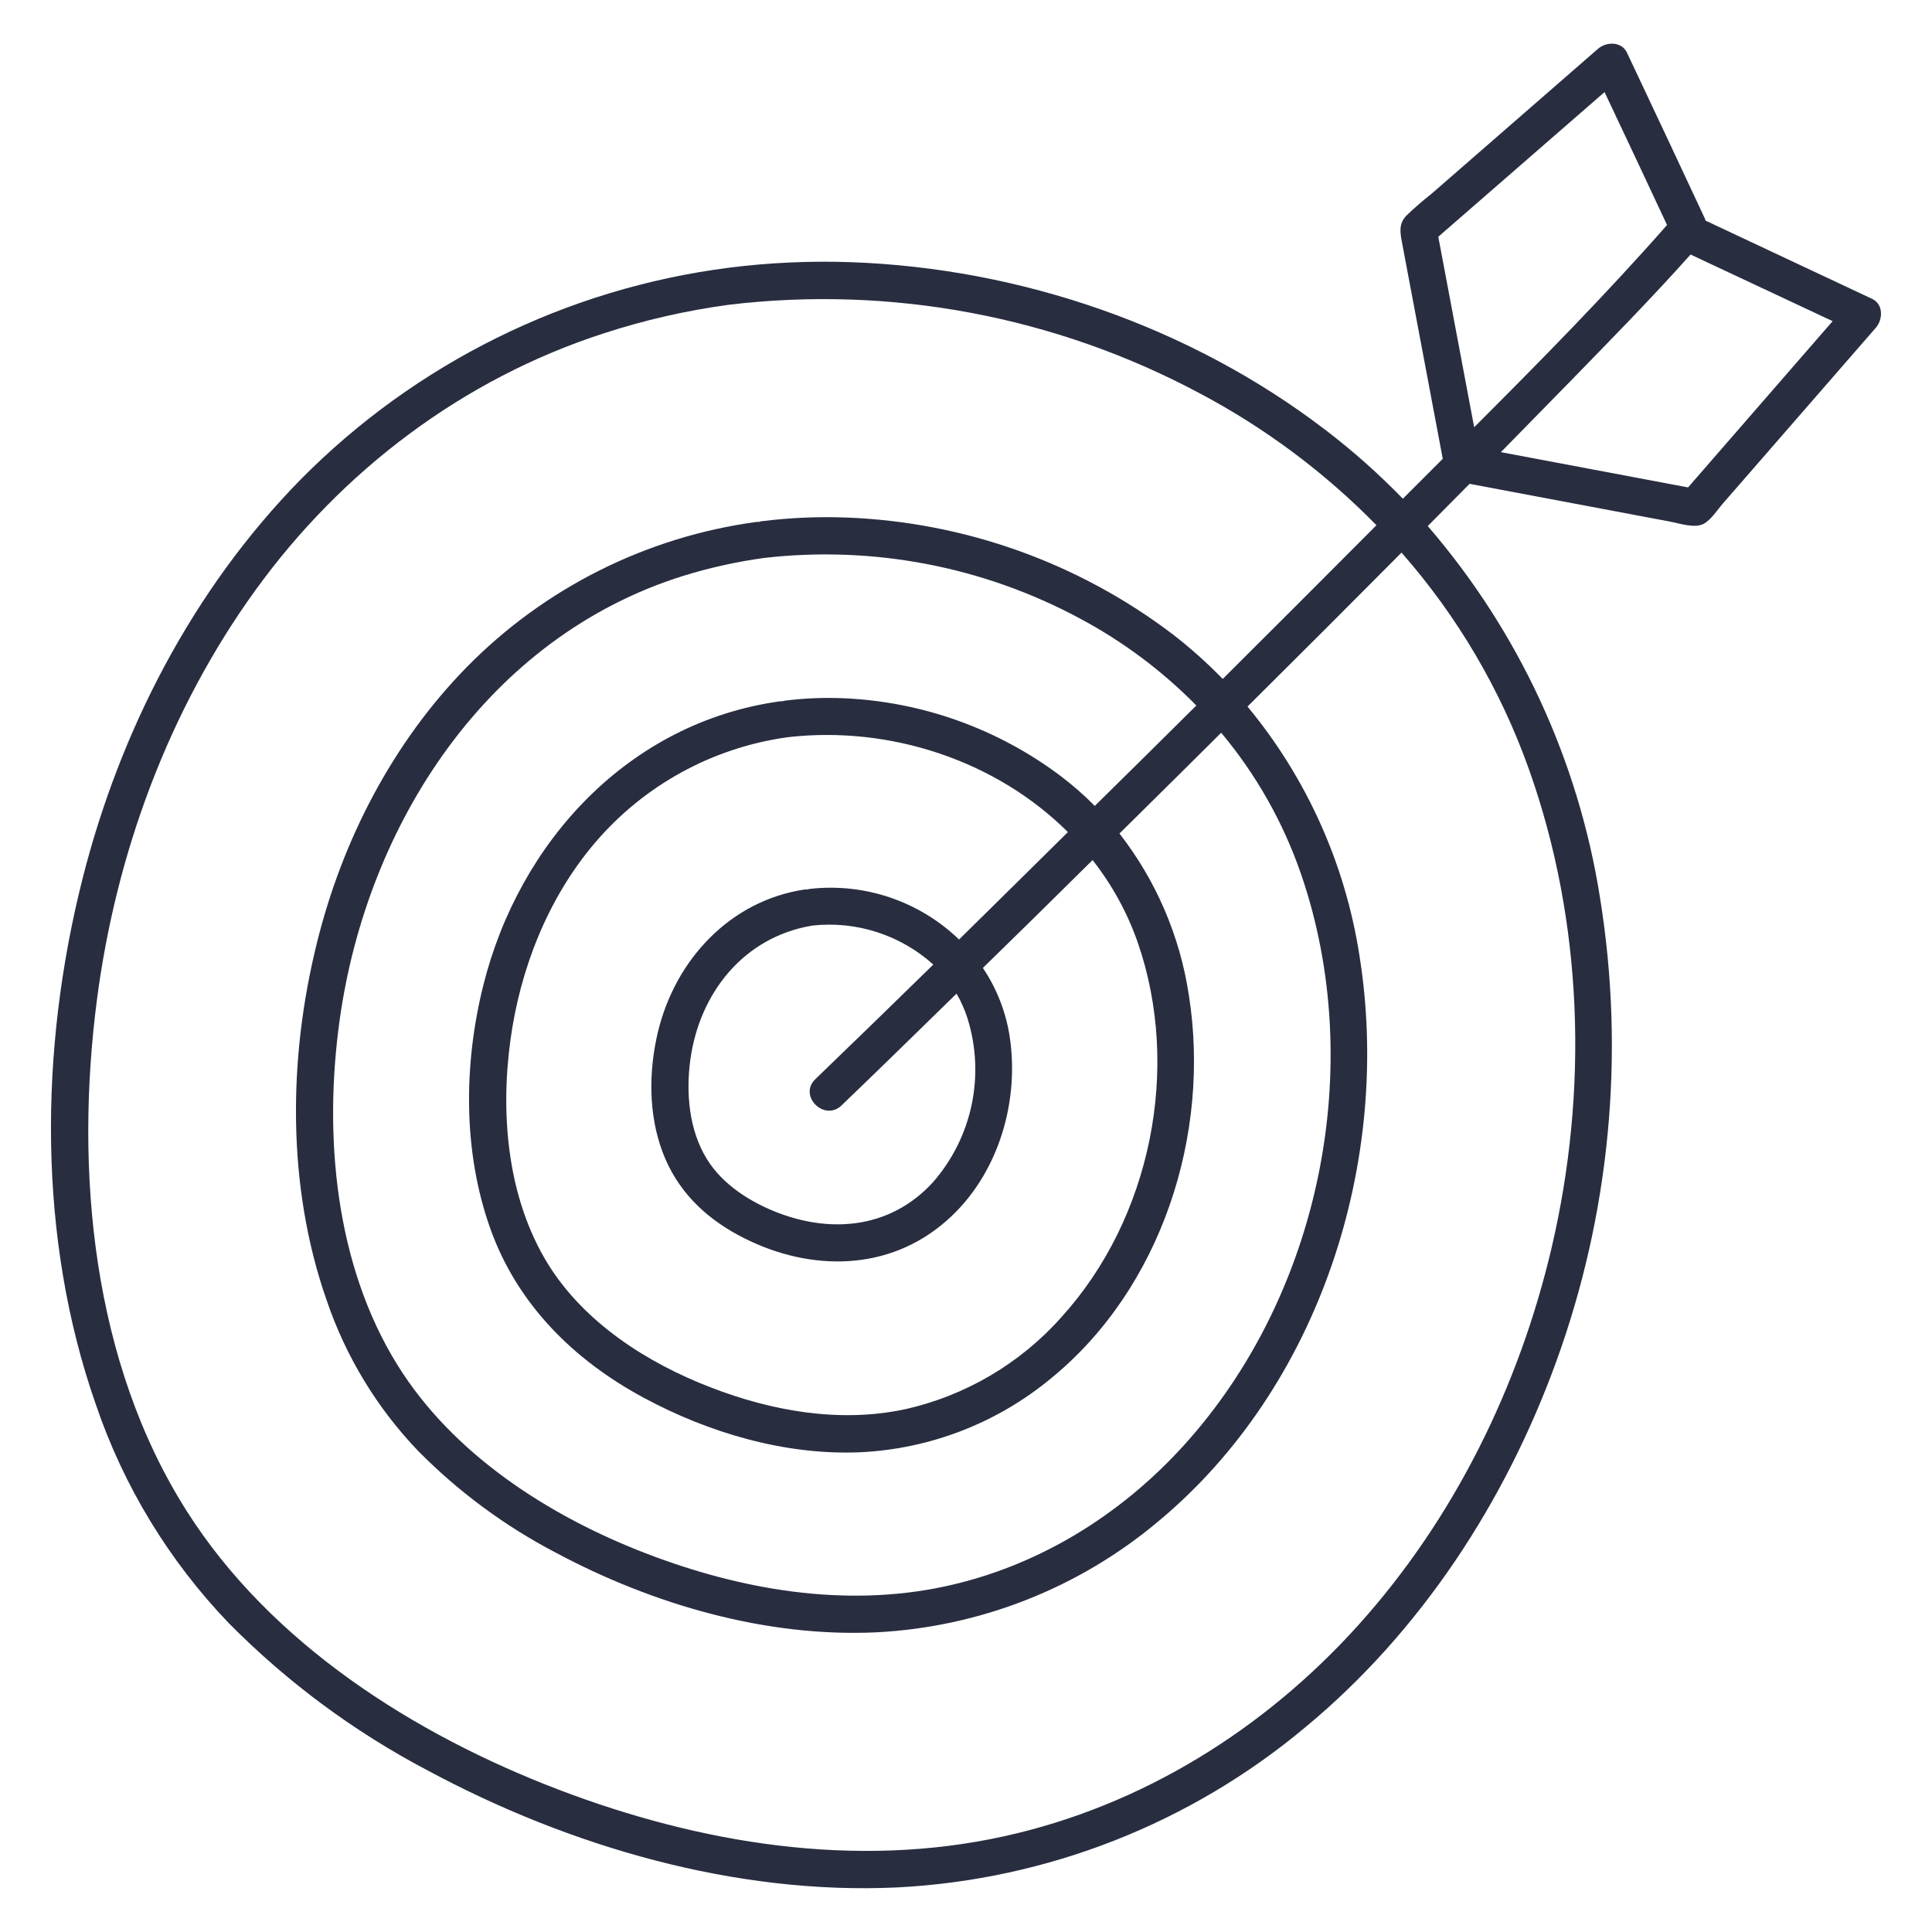
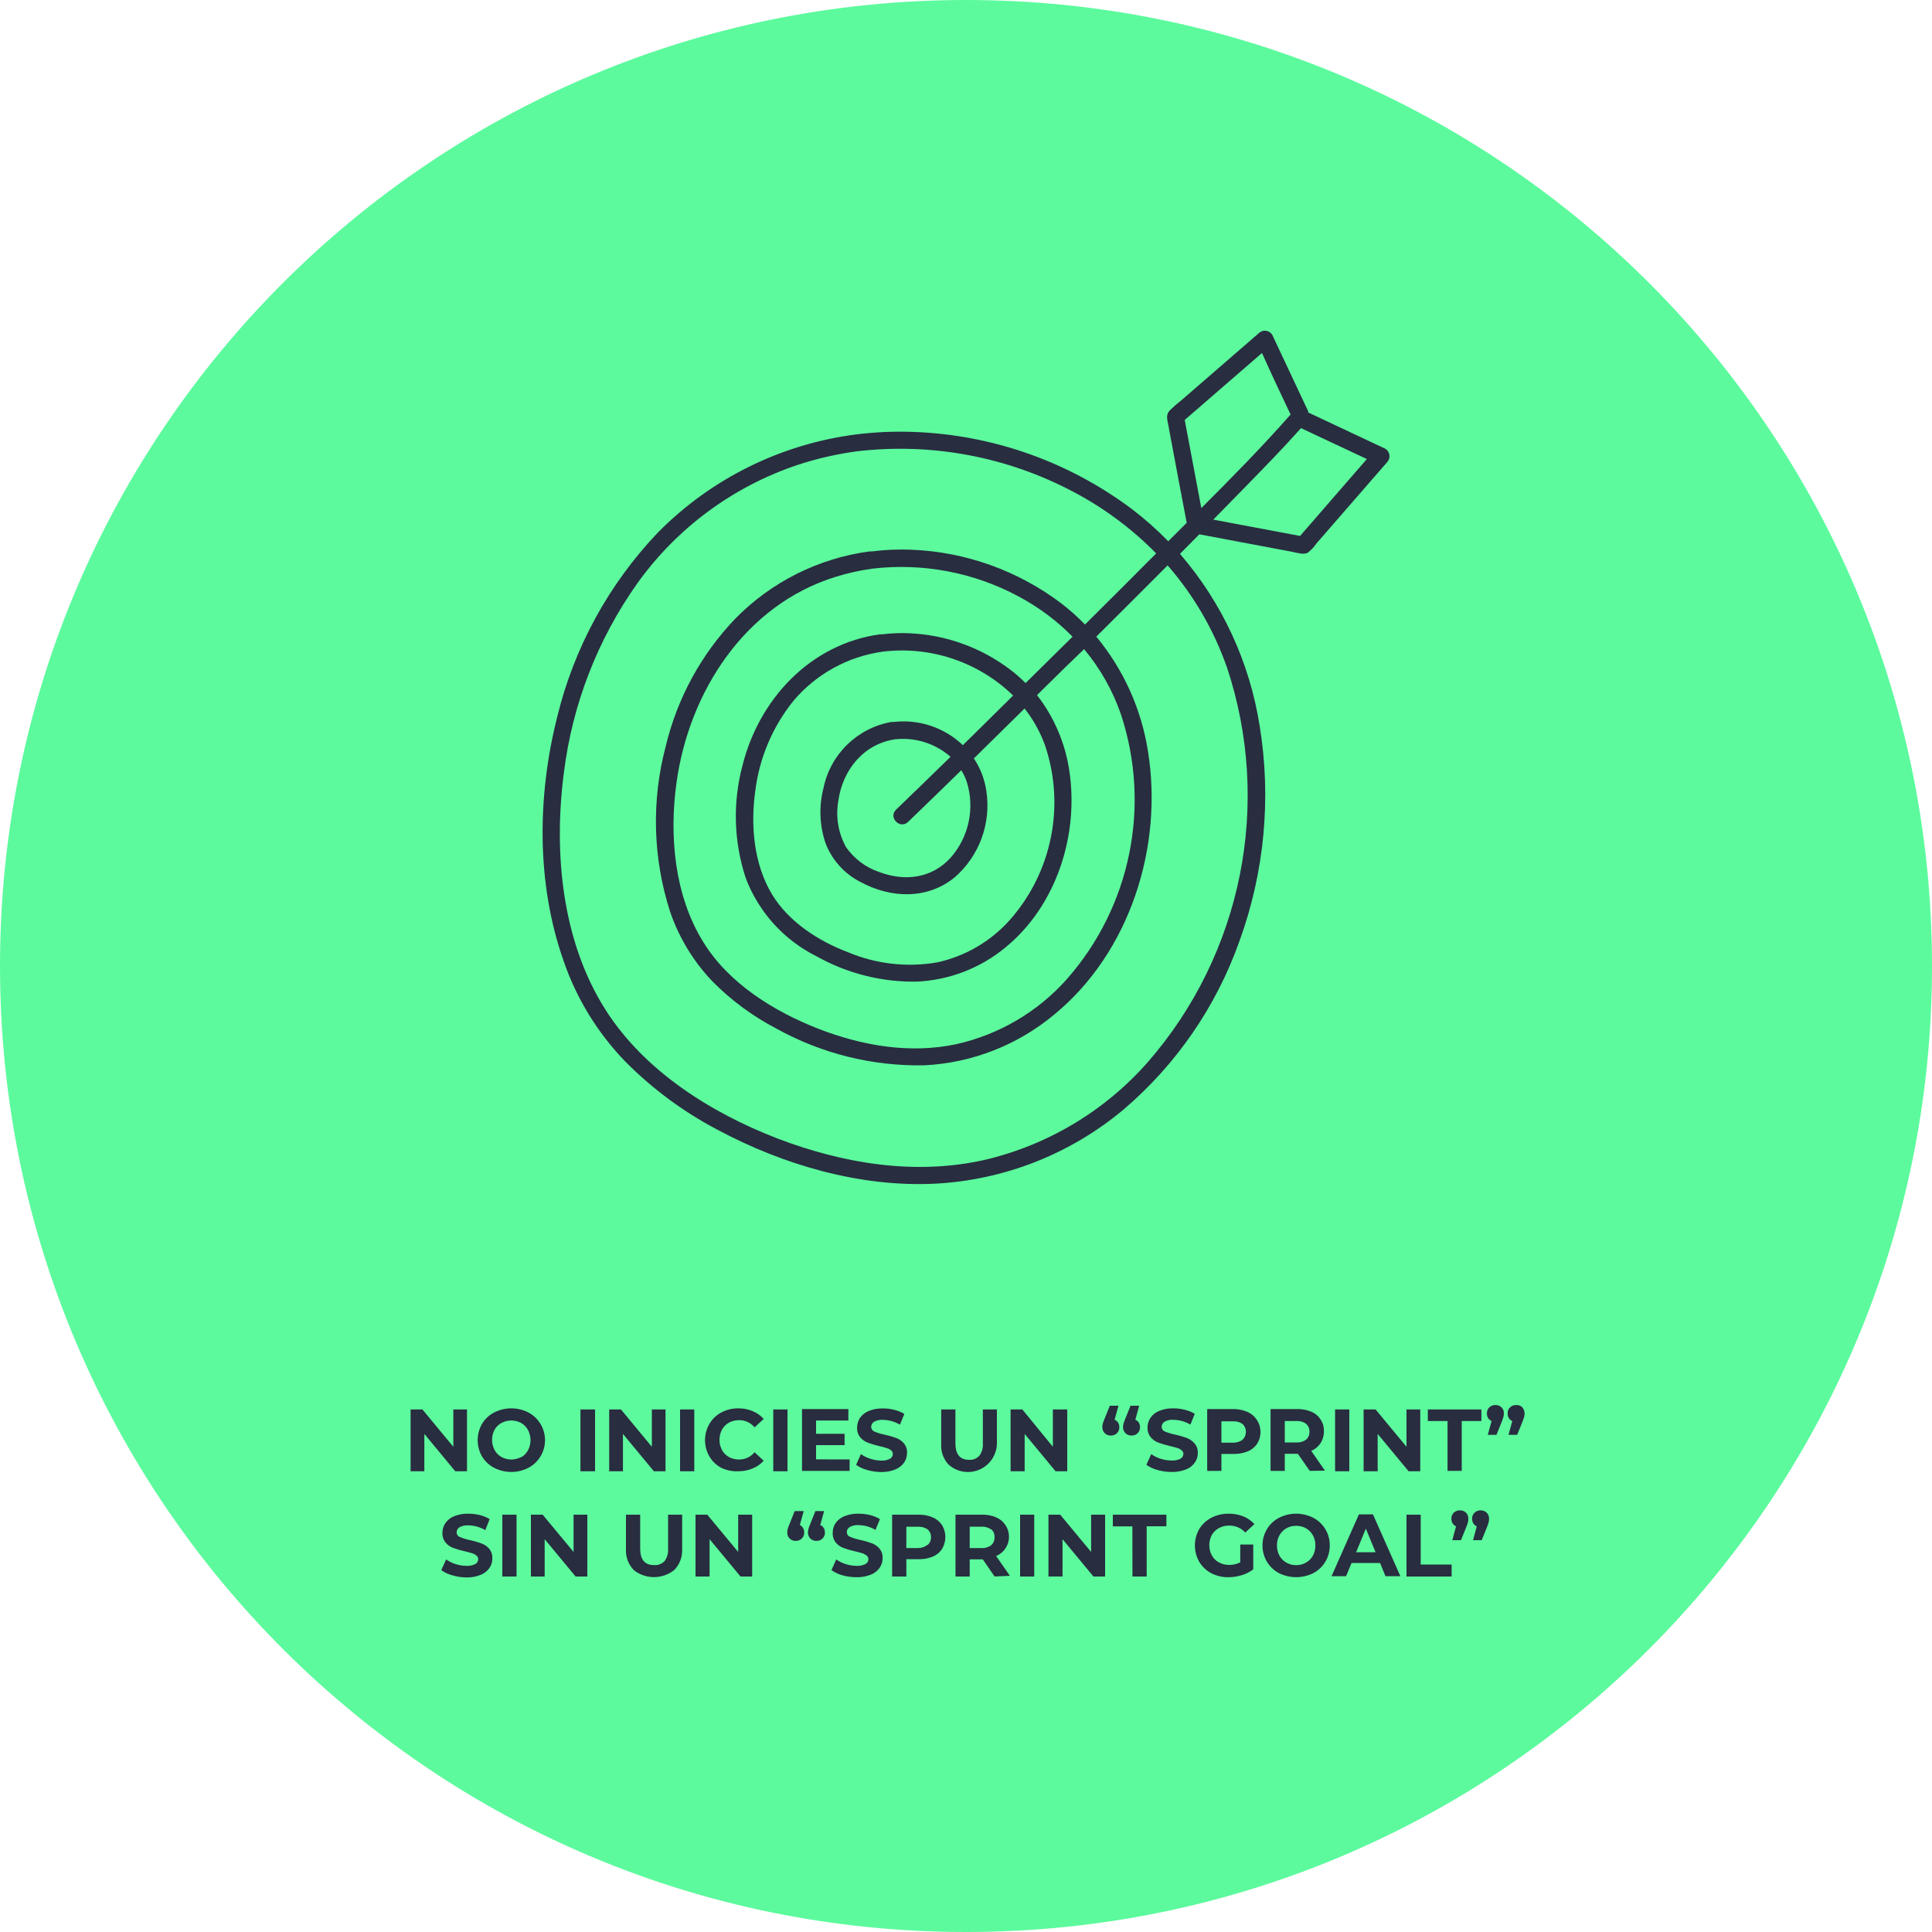
- <svg xmlns="http://www.w3.org/2000/svg" id="Layer_1" data-name="Layer 1" viewBox="0 0 350 350">
+ <svg xmlns="http://www.w3.org/2000/svg" id="Layer_1" data-name="Layer 1" viewBox="0 0 250 250">
  <defs>
-     <style>.cls-1{fill:#282d40;}</style>
+     <style>.cls-1{fill:#5cfa9d;}.cls-2{fill:#282d40;}</style>
  </defs>
-   <path class="cls-1" d="M339.15,54.14l-30-14.09c-.05,0-.1,0-.15-.06a2.75,2.75,0,0,0-.17-.45q-7-15-14.09-30c-1-2.09-3.78-2-5.27-.68L259.34,35.1a60.57,60.57,0,0,0-4.6,4c-1.53,1.65-1,3.39-.66,5.33l4.11,21.8,3.18,16.89q-3.63,3.62-7.23,7.23A126.68,126.68,0,0,0,240,77.8c-24.41-18.64-55.11-29.2-85.75-30.3a137.23,137.23,0,0,0-22.2,1A132.82,132.82,0,0,0,54.46,86.87c-19.53,19.91-32.75,45.52-39.54,72.45-7.78,30.85-8.14,64.89,2.44,95.11a106.88,106.88,0,0,0,24.09,39.62,146.46,146.46,0,0,0,36,26.67c25.71,13.82,55.8,22.6,85.17,21.2a125.13,125.13,0,0,0,73.92-29.07c20.82-17.26,36.1-40.68,45.32-66a167.79,167.79,0,0,0,8-84.2,135.3,135.3,0,0,0-31.21-67.35c2.53-2.55,5.06-5.09,7.58-7.65l36.3,6.84c1.74.33,4.58,1.31,6.21.35,1.34-.8,2.39-2.5,3.39-3.64l15.56-17.88,12.11-13.92C341.12,57.93,341.24,55.12,339.15,54.14ZM302,40.76c-11.12,12.65-23,24.7-34.94,36.64q-3.25-17.25-6.5-34.51l30.12-26.21Q296.38,28.73,302,40.76Zm-25,98.65c9.83,27.66,10.76,58.18,4.08,86.67-5.9,25.13-17.68,49.09-35,68.32-17,18.88-39.17,32.73-64.09,38.24-27.07,6-55.22,1.33-80.83-8.44-26.16-10-52.11-26.44-67.36-50.5-17.09-26.95-20.28-61.53-16.24-92.58,3.45-26.52,13-52.45,28.7-74.18s37.65-38.3,63.08-46.54a129,129,0,0,1,22.71-5.19,144.5,144.5,0,0,1,85.21,16,129.91,129.91,0,0,1,32.1,23.94Q235.47,109.1,221.51,123a86.19,86.19,0,0,0-9.11-8.13,104.25,104.25,0,0,0-59-21.11,95,95,0,0,0-15.36.66c-.19,0-.35.08-.52.12s-.25,0-.37,0a90.61,90.61,0,0,0-52.6,26.32C71.12,134.56,62,152.23,57.42,170.79c-5.23,21-5.45,44.18,1.75,64.75a73.67,73.67,0,0,0,16.6,27.33,100.14,100.14,0,0,0,24.9,18.4c17.56,9.39,38.09,15.38,58.12,14.44a86.25,86.25,0,0,0,50.93-20c29.41-24.38,42.55-65.55,36.53-102.76A93,93,0,0,0,226,128q14-13.9,27.9-27.89A120.8,120.8,0,0,1,277,139.41Zm-138.6-38.33A97.26,97.26,0,0,1,195.55,112a87.14,87.14,0,0,1,21.18,15.81q-9.18,9.12-18.4,18.19a57.9,57.9,0,0,0-6-5.28,70.44,70.44,0,0,0-39.62-14.23,64,64,0,0,0-10.45.43,2.82,2.82,0,0,0-.52.12c-.13,0-.25,0-.37,0-27.37,3.77-47.32,25.36-53.83,51.52-3.55,14.26-3.69,30.05,1.28,44,4.89,13.71,15.08,23.8,27.75,30.63,11.83,6.39,25.71,10.48,39.24,9.9a58.53,58.53,0,0,0,34.56-13.36c20.07-16.36,29-44.26,25-69.46A62.87,62.87,0,0,0,202.8,151q5.35-5.3,10.71-10.59,3.87-3.82,7.72-7.67a81.11,81.11,0,0,1,14.48,25.64c11.95,34.77,3.44,76.31-21.31,103.53-11.51,12.67-26.44,21.88-43.25,25.49-18.16,3.89-37,.61-54.16-6-17.52-6.75-34.94-17.91-45-34.14-11.3-18.21-13.36-41.54-10.47-62.39,4.93-35.62,26.83-69.5,62.33-80.57A91.78,91.78,0,0,1,138.41,101.08Zm4.3,32.47c18.57-2.14,37.8,4.27,50.76,17.19-5.22,5.15-10.42,10.32-15.66,15.46l-4.06,4a33.49,33.49,0,0,0-27-9.17c-.16,0-.31.07-.46.1s-.28,0-.43,0c-13.6,2-23.55,12.78-26.67,25.86-1.68,7.06-1.72,14.89.86,21.74s7.5,11.69,13.76,15.05c11.75,6.32,25.89,6.88,36.61-1.74,10-8,14.39-21.76,12.51-34.21a30.66,30.66,0,0,0-4.86-12.48q10-9.75,19.87-19.54a51.62,51.62,0,0,1,8.17,14.89c7.91,22.77,2.41,50.06-13.82,67.92a53.5,53.5,0,0,1-28.52,16.72c-11.75,2.46-24,.27-35-4-11.51-4.41-23-11.78-29.57-22.49C91.94,217,90.62,202,92.46,188.48c1.75-12.9,6.77-25.72,15.24-35.7A55.91,55.91,0,0,1,142.71,133.55Zm32.59,51A31,31,0,0,1,169,214.19c-7.4,8.09-17.87,9.34-27.84,5.6-5.06-1.9-10.22-5.13-13.1-9.81-3.24-5.24-3.82-12-3-18,1.67-12.19,9.78-22.29,22.15-24.31a28.16,28.16,0,0,1,21.87,7.07q-10.65,10.42-21.38,20.77c-3.12,3,1.63,7.74,4.75,4.75,7-6.71,13.91-13.49,20.84-20.26A23,23,0,0,1,175.3,184.57ZM305.81,88.3,271.9,81.91q6.28-6.39,12.54-12.8c7.37-7.57,14.8-15.13,21.82-23L332,58.18Z" />
+   <circle class="cls-1" cx="125" cy="125" r="125" />
+   <path class="cls-2" d="M60.43,182.38v8H58.91l-4-4.83v4.83H53.13v-8h1.53l4,4.83v-4.83Z" />
+   <path class="cls-2" d="M63.93,189.93a3.94,3.94,0,0,1-1.56-1.47,4.24,4.24,0,0,1,0-4.21,3.94,3.94,0,0,1,1.56-1.47,4.87,4.87,0,0,1,4.46,0,4.06,4.06,0,0,1,0,7.15,4.87,4.87,0,0,1-4.46,0Zm3.5-1.35a2.29,2.29,0,0,0,.89-.91,2.79,2.79,0,0,0,0-2.63,2.29,2.29,0,0,0-.89-.91,2.68,2.68,0,0,0-2.54,0A2.29,2.29,0,0,0,64,185a2.79,2.79,0,0,0,0,2.63,2.29,2.29,0,0,0,.89.91,2.68,2.68,0,0,0,2.54,0Z" />
+   <path class="cls-2" d="M75.11,182.38H77v8H75.11Z" />
+   <path class="cls-2" d="M86.12,182.38v8H84.61l-4-4.83v4.83H78.83v-8h1.52l4,4.83v-4.83Z" />
+   <path class="cls-2" d="M88,182.38h1.84v8H88Z" />
+   <path class="cls-2" d="M93.34,189.94a3.89,3.89,0,0,1-1.54-1.47,4.21,4.21,0,0,1,0-4.23,3.89,3.89,0,0,1,1.54-1.47,4.63,4.63,0,0,1,2.21-.53,4.69,4.69,0,0,1,1.87.37,3.81,3.81,0,0,1,1.4,1l-1.18,1.09a2.54,2.54,0,0,0-2-.93,2.74,2.74,0,0,0-1.32.32,2.38,2.38,0,0,0-.9.91,2.86,2.86,0,0,0,0,2.63,2.38,2.38,0,0,0,.9.91,2.74,2.74,0,0,0,1.32.32,2.55,2.55,0,0,0,2-.94l1.18,1.09a3.68,3.68,0,0,1-1.41,1,4.69,4.69,0,0,1-1.87.37A4.62,4.62,0,0,1,93.34,189.94Z" />
+   <path class="cls-2" d="M100.06,182.38h1.84v8h-1.84Z" />
+   <path class="cls-2" d="M109.94,188.85v1.48h-6.16v-8h6v1.48h-4.18v1.72h3.69V187h-3.69v1.84Z" />
+   <path class="cls-2" d="M112.19,190.21a4.3,4.3,0,0,1-1.41-.66l.62-1.39a4.21,4.21,0,0,0,1.22.6A4.62,4.62,0,0,0,114,189a2.28,2.28,0,0,0,1.15-.23.71.71,0,0,0,.38-.62.57.57,0,0,0-.22-.47,1.54,1.54,0,0,0-.57-.3,9.12,9.12,0,0,0-.94-.25,12.55,12.55,0,0,1-1.48-.44,2.38,2.38,0,0,1-1-.69,1.85,1.85,0,0,1-.41-1.27,2.24,2.24,0,0,1,.37-1.26,2.57,2.57,0,0,1,1.13-.89,4.6,4.6,0,0,1,1.85-.33,5.67,5.67,0,0,1,1.48.19,4.35,4.35,0,0,1,1.28.52l-.57,1.39a4.51,4.51,0,0,0-2.2-.62,2.07,2.07,0,0,0-1.15.25.79.79,0,0,0-.37.66.67.67,0,0,0,.43.61,7.21,7.21,0,0,0,1.3.39,13,13,0,0,1,1.49.43,2.35,2.35,0,0,1,1,.68,1.81,1.81,0,0,1,.42,1.26,2.22,2.22,0,0,1-.38,1.25,2.67,2.67,0,0,1-1.14.89,4.69,4.69,0,0,1-1.86.33A6.56,6.56,0,0,1,112.19,190.21Z" />
+   <path class="cls-2" d="M122.74,189.52a3.63,3.63,0,0,1-.95-2.69v-4.45h1.84v4.38c0,1.43.59,2.14,1.77,2.14a1.64,1.64,0,0,0,1.32-.52,2.41,2.41,0,0,0,.46-1.62v-4.38H129v4.45a3.75,3.75,0,0,1-6.25,2.69Z" />
+   <path class="cls-2" d="M138.1,182.38v8h-1.51l-4-4.83v4.83h-1.82v-8h1.52l3.95,4.83v-4.83Z" />
+   <path class="cls-2" d="M144.68,184.08a1.16,1.16,0,0,1,.16.59,1.07,1.07,0,0,1-.31.79,1.09,1.09,0,0,1-.79.3,1.06,1.06,0,0,1-1.1-1.09,1.74,1.74,0,0,1,.06-.45,5.19,5.19,0,0,1,.25-.68l.66-1.64h1.12l-.5,1.81A1,1,0,0,1,144.68,184.08Zm2.68,0a1.16,1.16,0,0,1,.16.59,1.07,1.07,0,0,1-.31.79,1.09,1.09,0,0,1-.79.3,1.06,1.06,0,0,1-1.1-1.09,1.74,1.74,0,0,1,.06-.45,5.19,5.19,0,0,1,.25-.68l.66-1.64h1.12l-.5,1.81A1,1,0,0,1,147.36,184.08Z" />
+   <path class="cls-2" d="M149.76,190.21a4.36,4.36,0,0,1-1.42-.66l.63-1.39a4.15,4.15,0,0,0,1.21.6,4.62,4.62,0,0,0,1.41.23,2.32,2.32,0,0,0,1.16-.23.71.71,0,0,0,.38-.62.58.58,0,0,0-.23-.47,1.42,1.42,0,0,0-.56-.3c-.24-.08-.55-.16-.94-.25a12.79,12.79,0,0,1-1.49-.44,2.34,2.34,0,0,1-1-.69,1.85,1.85,0,0,1-.42-1.27,2.25,2.25,0,0,1,.38-1.26,2.52,2.52,0,0,1,1.13-.89,4.59,4.59,0,0,1,1.84-.33,5.69,5.69,0,0,1,1.49.19,4.18,4.18,0,0,1,1.27.52l-.56,1.39a4.52,4.52,0,0,0-2.21-.62,2.05,2.05,0,0,0-1.14.25.76.76,0,0,0-.37.66.65.65,0,0,0,.43.61,6.73,6.73,0,0,0,1.3.39,13.65,13.65,0,0,1,1.49.43,2.48,2.48,0,0,1,1,.68A1.81,1.81,0,0,1,155,188a2.14,2.14,0,0,1-.38,1.25,2.55,2.55,0,0,1-1.14.89,4.64,4.64,0,0,1-1.85.33A6.46,6.46,0,0,1,149.76,190.21Z" />
+   <path class="cls-2" d="M161.49,182.73a2.85,2.85,0,0,1,1.2,4.06,2.64,2.64,0,0,1-1.2,1,4.51,4.51,0,0,1-1.84.35h-1.6v2.19h-1.84v-8h3.44A4.51,4.51,0,0,1,161.49,182.73Zm-.68,3.55a1.42,1.42,0,0,0,0-2,1.91,1.91,0,0,0-1.26-.36h-1.5v2.76h1.5A1.91,1.91,0,0,0,160.81,186.28Z" />
+   <path class="cls-2" d="M169.48,190.33l-1.54-2.21h-1.69v2.21h-1.84v-8h3.44a4.51,4.51,0,0,1,1.84.35,2.63,2.63,0,0,1,1.62,2.53,2.72,2.72,0,0,1-.43,1.53,2.63,2.63,0,0,1-1.21,1l1.78,2.56Zm-.47-6.09a1.93,1.93,0,0,0-1.26-.36h-1.5v2.77h1.5a1.93,1.93,0,0,0,1.26-.36,1.28,1.28,0,0,0,.43-1A1.25,1.25,0,0,0,169,184.24Z" />
+   <path class="cls-2" d="M172.76,182.38h1.84v8h-1.84Z" />
+   <path class="cls-2" d="M183.78,182.38v8h-1.51l-4-4.83v4.83h-1.82v-8H178l4,4.83v-4.83Z" />
+   <path class="cls-2" d="M187.31,183.88h-2.55v-1.5h6.93v1.5h-2.54v6.45h-1.84Z" />
+   <path class="cls-2" d="M194.29,182.11a1,1,0,0,1,.31.79,1.82,1.82,0,0,1-.06.46,6.59,6.59,0,0,1-.24.68l-.66,1.63h-1.12l.49-1.79a1,1,0,0,1-.45-.38,1.11,1.11,0,0,1-.15-.6,1,1,0,0,1,.31-.79,1.09,1.09,0,0,1,.79-.3A1.06,1.06,0,0,1,194.29,182.11Zm2.68,0a1.09,1.09,0,0,1,.31.79,1.82,1.82,0,0,1-.06.46,6.59,6.59,0,0,1-.24.68l-.66,1.63H195.2l.49-1.79a1,1,0,0,1-.45-.38,1.11,1.11,0,0,1-.15-.6,1,1,0,0,1,.31-.79,1.09,1.09,0,0,1,.79-.3A1.06,1.06,0,0,1,197,182.11Z" />
+   <path class="cls-2" d="M58.52,203.84a4.17,4.17,0,0,1-1.42-.67l.63-1.38a4.15,4.15,0,0,0,1.21.6,4.62,4.62,0,0,0,1.41.23,2.21,2.21,0,0,0,1.16-.24.69.69,0,0,0,.37-.62.6.6,0,0,0-.22-.47,1.79,1.79,0,0,0-.57-.3c-.23-.07-.54-.16-.93-.25a11.25,11.25,0,0,1-1.49-.43,2.28,2.28,0,0,1-1-.69,1.85,1.85,0,0,1-.42-1.27,2.23,2.23,0,0,1,.38-1.26,2.52,2.52,0,0,1,1.13-.89,4.59,4.59,0,0,1,1.84-.33,6.14,6.14,0,0,1,1.49.18,4.57,4.57,0,0,1,1.27.52L62.8,198a4.48,4.48,0,0,0-2.2-.62,2.05,2.05,0,0,0-1.14.25.74.74,0,0,0-.37.66.63.63,0,0,0,.43.6,6,6,0,0,0,1.3.4,11.05,11.05,0,0,1,1.48.43,2.45,2.45,0,0,1,1,.68,1.85,1.85,0,0,1,.41,1.26,2.11,2.11,0,0,1-.38,1.24,2.48,2.48,0,0,1-1.14.89,4.64,4.64,0,0,1-1.85.33A6.45,6.45,0,0,1,58.52,203.84Z" />
+   <path class="cls-2" d="M65,196h1.84v8H65Z" />
+   <path class="cls-2" d="M76,196v8H74.48l-4-4.83V204H68.7v-8h1.52l4,4.82V196Z" />
+   <path class="cls-2" d="M82,203.15a3.59,3.59,0,0,1-1-2.69V196h1.84v4.38c0,1.42.59,2.14,1.77,2.14A1.69,1.69,0,0,0,86,202a2.41,2.41,0,0,0,.45-1.62V196h1.82v4.45a3.63,3.63,0,0,1-1,2.69,4.21,4.21,0,0,1-5.3,0Z" />
+   <path class="cls-2" d="M97.33,196v8H95.82l-4-4.83V204H90v-8h1.52l4,4.82V196Z" />
+   <path class="cls-2" d="M103.9,197.71a1,1,0,0,1,.16.59,1,1,0,0,1-.31.79,1.06,1.06,0,0,1-.78.3,1.09,1.09,0,0,1-.79-.3,1.06,1.06,0,0,1-.31-.79,1.74,1.74,0,0,1,.06-.45,4,4,0,0,1,.25-.68l.65-1.64H104l-.5,1.81A.89.89,0,0,1,103.9,197.71Zm2.68,0a1,1,0,0,1,.16.59,1,1,0,0,1-.31.79,1.06,1.06,0,0,1-.78.3,1.09,1.09,0,0,1-.79-.3,1.06,1.06,0,0,1-.31-.79,1.74,1.74,0,0,1,.06-.45,4,4,0,0,1,.25-.68l.65-1.64h1.13l-.5,1.81A.89.89,0,0,1,106.58,197.71Z" />
+   <path class="cls-2" d="M109,203.84a4.21,4.21,0,0,1-1.41-.67l.62-1.38a4.21,4.21,0,0,0,1.22.6,4.62,4.62,0,0,0,1.41.23,2.21,2.21,0,0,0,1.16-.24.69.69,0,0,0,.37-.62.6.6,0,0,0-.22-.47,1.91,1.91,0,0,0-.57-.3c-.23-.07-.54-.16-.94-.25a11.05,11.05,0,0,1-1.48-.43,2.38,2.38,0,0,1-1-.69,1.9,1.9,0,0,1-.41-1.27,2.22,2.22,0,0,1,.37-1.26,2.57,2.57,0,0,1,1.13-.89,4.64,4.64,0,0,1,1.85-.33,6.2,6.2,0,0,1,1.49.18,4.57,4.57,0,0,1,1.27.52l-.57,1.4a4.48,4.48,0,0,0-2.2-.62,2,2,0,0,0-1.14.25.74.74,0,0,0-.37.66.63.63,0,0,0,.42.6,6.37,6.37,0,0,0,1.3.4,11.25,11.25,0,0,1,1.49.43,2.35,2.35,0,0,1,1,.68,1.81,1.81,0,0,1,.42,1.26,2.19,2.19,0,0,1-.38,1.24,2.59,2.59,0,0,1-1.14.89,4.67,4.67,0,0,1-1.85.33A6.57,6.57,0,0,1,109,203.84Z" />
+   <path class="cls-2" d="M120.71,196.36a2.7,2.7,0,0,1,1.2,1,3,3,0,0,1,0,3.06,2.64,2.64,0,0,1-1.2,1,4.46,4.46,0,0,1-1.83.34h-1.6V204h-1.84v-8h3.44A4.3,4.3,0,0,1,120.71,196.36Zm-.67,3.55a1.25,1.25,0,0,0,.43-1,1.27,1.27,0,0,0-.43-1,2,2,0,0,0-1.26-.35h-1.5v2.76h1.5A1.93,1.93,0,0,0,120,199.91Z" />
+   <path class="cls-2" d="M128.7,204l-1.53-2.22h-1.69V204h-1.84v-8h3.44a4.3,4.3,0,0,1,1.83.35,2.7,2.7,0,0,1,1.2,1,2.71,2.71,0,0,1-1.21,4l1.78,2.56Zm-.46-6.1a2,2,0,0,0-1.26-.35h-1.5v2.77H127a1.88,1.88,0,0,0,1.26-.37,1.25,1.25,0,0,0,.43-1A1.27,1.27,0,0,0,128.24,197.86Z" />
+   <path class="cls-2" d="M132,196h1.83v8H132Z" />
+   <path class="cls-2" d="M143,196v8h-1.51l-4-4.83V204h-1.82v-8h1.52l4,4.82V196Z" />
+   <path class="cls-2" d="M146.53,197.51H144V196h6.93v1.5h-2.55V204h-1.84Z" />
+   <path class="cls-2" d="M160.49,199.86h1.68v3.22a4.59,4.59,0,0,1-1.5.75,5.64,5.64,0,0,1-1.71.26,4.67,4.67,0,0,1-2.23-.52,4,4,0,0,1-1.55-1.47,4.29,4.29,0,0,1,0-4.24,4,4,0,0,1,1.56-1.46,4.79,4.79,0,0,1,2.25-.53,5,5,0,0,1,1.9.35,3.89,3.89,0,0,1,1.43,1l-1.18,1.09a2.74,2.74,0,0,0-2.06-.9,2.7,2.7,0,0,0-1.35.32,2.32,2.32,0,0,0-.92.89,2.83,2.83,0,0,0,0,2.65,2.25,2.25,0,0,0,.91.9,2.69,2.69,0,0,0,1.34.33,3,3,0,0,0,1.43-.34Z" />
+   <path class="cls-2" d="M165.49,203.56a4,4,0,0,1-2.12-3.58,3.94,3.94,0,0,1,.57-2.1,3.85,3.85,0,0,1,1.55-1.47,4.87,4.87,0,0,1,4.46,0,3.85,3.85,0,0,1,1.55,1.47,3.94,3.94,0,0,1,.57,2.1,4,4,0,0,1-2.12,3.58,5,5,0,0,1-4.46,0ZM169,202.2a2.33,2.33,0,0,0,.89-.9,2.74,2.74,0,0,0,.32-1.32,2.67,2.67,0,0,0-.32-1.31,2.43,2.43,0,0,0-.89-.91,2.61,2.61,0,0,0-1.28-.32,2.58,2.58,0,0,0-1.27.32,2.36,2.36,0,0,0-.89.91,2.57,2.57,0,0,0-.32,1.31,2.63,2.63,0,0,0,.32,1.32,2.27,2.27,0,0,0,.89.9,2.48,2.48,0,0,0,1.27.33A2.52,2.52,0,0,0,169,202.2Z" />
+   <path class="cls-2" d="M178.58,202.25h-3.69l-.71,1.71H172.3l3.54-8h1.82l3.55,8h-1.93Zm-.58-1.39-1.26-3.05-1.26,3.05Z" />
+   <path class="cls-2" d="M182,196h1.84v6.45h4V204H182Z" />
+   <path class="cls-2" d="M189.7,195.74a1.06,1.06,0,0,1,.3.79,1.73,1.73,0,0,1-.05.45,6.57,6.57,0,0,1-.24.69l-.66,1.63h-1.12l.48-1.79a1.08,1.08,0,0,1-.44-.38,1.14,1.14,0,0,1-.16-.6,1.07,1.07,0,0,1,.31-.79,1.11,1.11,0,0,1,.79-.3A1.09,1.09,0,0,1,189.7,195.74Zm2.68,0a1.06,1.06,0,0,1,.3.79,1.73,1.73,0,0,1-.05.45,6.57,6.57,0,0,1-.24.69l-.66,1.63h-1.12l.48-1.79a1.08,1.08,0,0,1-.44-.38,1.14,1.14,0,0,1-.16-.6,1,1,0,0,1,.32-.79,1.07,1.07,0,0,1,.78-.3A1.09,1.09,0,0,1,192.38,195.74Z" />
+   <path class="cls-2" d="M179.25,58.06l-9.91-4.66h-.05a1.42,1.42,0,0,0,0-.16q-2.33-4.95-4.66-9.91a1.12,1.12,0,0,0-1.74-.22l-10,8.67a17.54,17.54,0,0,0-1.52,1.32c-.51.55-.35,1.12-.22,1.76l1.35,7.21c.35,1.86.71,3.72,1.06,5.58-.8.8-1.6,1.59-2.39,2.39a42.28,42.28,0,0,0-4.68-4.15,50.05,50.05,0,0,0-28.34-10,46.2,46.2,0,0,0-7.34.32A43.89,43.89,0,0,0,85.16,68.88,52.58,52.58,0,0,0,72.09,92.82c-2.57,10.2-2.69,21.45.81,31.44a35.14,35.14,0,0,0,8,13.09,48.58,48.58,0,0,0,11.91,8.82c8.5,4.56,18.45,7.47,28.15,7a41.32,41.32,0,0,0,24.43-9.6,51,51,0,0,0,15-21.81A55.39,55.39,0,0,0,163,93.93a44.65,44.65,0,0,0-10.31-22.26c.83-.85,1.67-1.69,2.5-2.53l12,2.26c.57.11,1.51.43,2.05.11a5.33,5.33,0,0,0,1.12-1.2l5.14-5.91,4-4.6A1.13,1.13,0,0,0,179.25,58.06ZM167,53.64c-3.68,4.18-7.6,8.16-11.55,12.11q-1.08-5.7-2.15-11.41l10-8.66C164.49,48.33,165.74,51,167,53.64Zm-8.27,32.6a52.55,52.55,0,0,1-10.23,51.23,40.43,40.43,0,0,1-21.18,12.64c-9,2-18.25.44-26.72-2.79C92,144,83.37,138.58,78.33,130.63c-5.65-8.91-6.7-20.34-5.37-30.6a53.82,53.82,0,0,1,9.49-24.52A41.86,41.86,0,0,1,103.3,60.13a42.9,42.9,0,0,1,7.5-1.72A47.83,47.83,0,0,1,139,63.7a43.32,43.32,0,0,1,10.61,7.91q-4.59,4.62-9.21,9.2a28.62,28.62,0,0,0-3-2.68,34.43,34.43,0,0,0-19.5-7,30.69,30.69,0,0,0-5.07.22l-.17,0h-.13a29.9,29.9,0,0,0-17.38,8.7,35.93,35.93,0,0,0-9,16.5A38,38,0,0,0,86.72,118a24.52,24.52,0,0,0,5.48,9,33.18,33.18,0,0,0,8.23,6.08,37.92,37.92,0,0,0,19.21,4.77,28.42,28.42,0,0,0,16.84-6.62c9.72-8,14.06-21.66,12.07-34a30.67,30.67,0,0,0-6.69-14.85q4.63-4.6,9.23-9.22A40.23,40.23,0,0,1,158.72,86.24ZM112.91,73.58a32.08,32.08,0,0,1,18.88,3.59,28.79,28.79,0,0,1,7,5.22l-6.08,6a18.24,18.24,0,0,0-2-1.75,23.26,23.26,0,0,0-13.1-4.7,20.92,20.92,0,0,0-3.45.14l-.17,0a.56.56,0,0,0-.13,0c-9,1.25-15.64,8.38-17.79,17a25.56,25.56,0,0,0,.43,14.55,18.74,18.74,0,0,0,9.17,10.12,25.61,25.61,0,0,0,13,3.27,19.37,19.37,0,0,0,11.42-4.41c6.63-5.41,9.57-14.63,8.26-23a20.86,20.86,0,0,0-4.16-9.66l3.54-3.49L140.28,84a26.68,26.68,0,0,1,4.78,8.47,35.15,35.15,0,0,1-7,34.22,27.05,27.05,0,0,1-14.29,8.42c-6,1.29-12.24.21-17.9-2S94.28,127.26,91,121.89c-3.73-6-4.42-13.73-3.46-20.62,1.63-11.77,8.87-23,20.6-26.63A29.18,29.18,0,0,1,112.91,73.58Zm1.42,10.73A20.66,20.66,0,0,1,131.1,90l-5.17,5.11-1.34,1.31a11.1,11.1,0,0,0-8.93-3l-.15,0h-.14a10.9,10.9,0,0,0-8.81,8.55,12.46,12.46,0,0,0,.28,7.18,9.43,9.43,0,0,0,4.55,5c3.88,2.09,8.55,2.27,12.1-.58a12.34,12.34,0,0,0,4.13-11.3,10.22,10.22,0,0,0-1.6-4.13q3.29-3.23,6.56-6.46a17,17,0,0,1,2.7,4.93A23,23,0,0,1,130.71,119a17.64,17.64,0,0,1-9.42,5.53,20.71,20.71,0,0,1-11.58-1.32c-3.81-1.45-7.61-3.89-9.78-7.43-2.38-3.91-2.82-8.89-2.21-13.35a23.14,23.14,0,0,1,5-11.8A18.45,18.45,0,0,1,114.33,84.31Zm10.77,16.86A10.23,10.23,0,0,1,123,111c-2.44,2.67-5.91,3.08-9.2,1.85a8.62,8.62,0,0,1-4.33-3.24,9.14,9.14,0,0,1-1-5.94c.55-4,3.23-7.37,7.32-8A9.33,9.33,0,0,1,123,97.93q-3.53,3.45-7.07,6.86c-1,1,.54,2.56,1.57,1.57,2.31-2.21,4.6-4.46,6.89-6.69A7.28,7.28,0,0,1,125.1,101.17Zm43.13-31.82L157,67.24c1.38-1.41,2.77-2.82,4.14-4.23,2.44-2.5,4.89-5,7.21-7.61l8.52,4Z" />
</svg>
